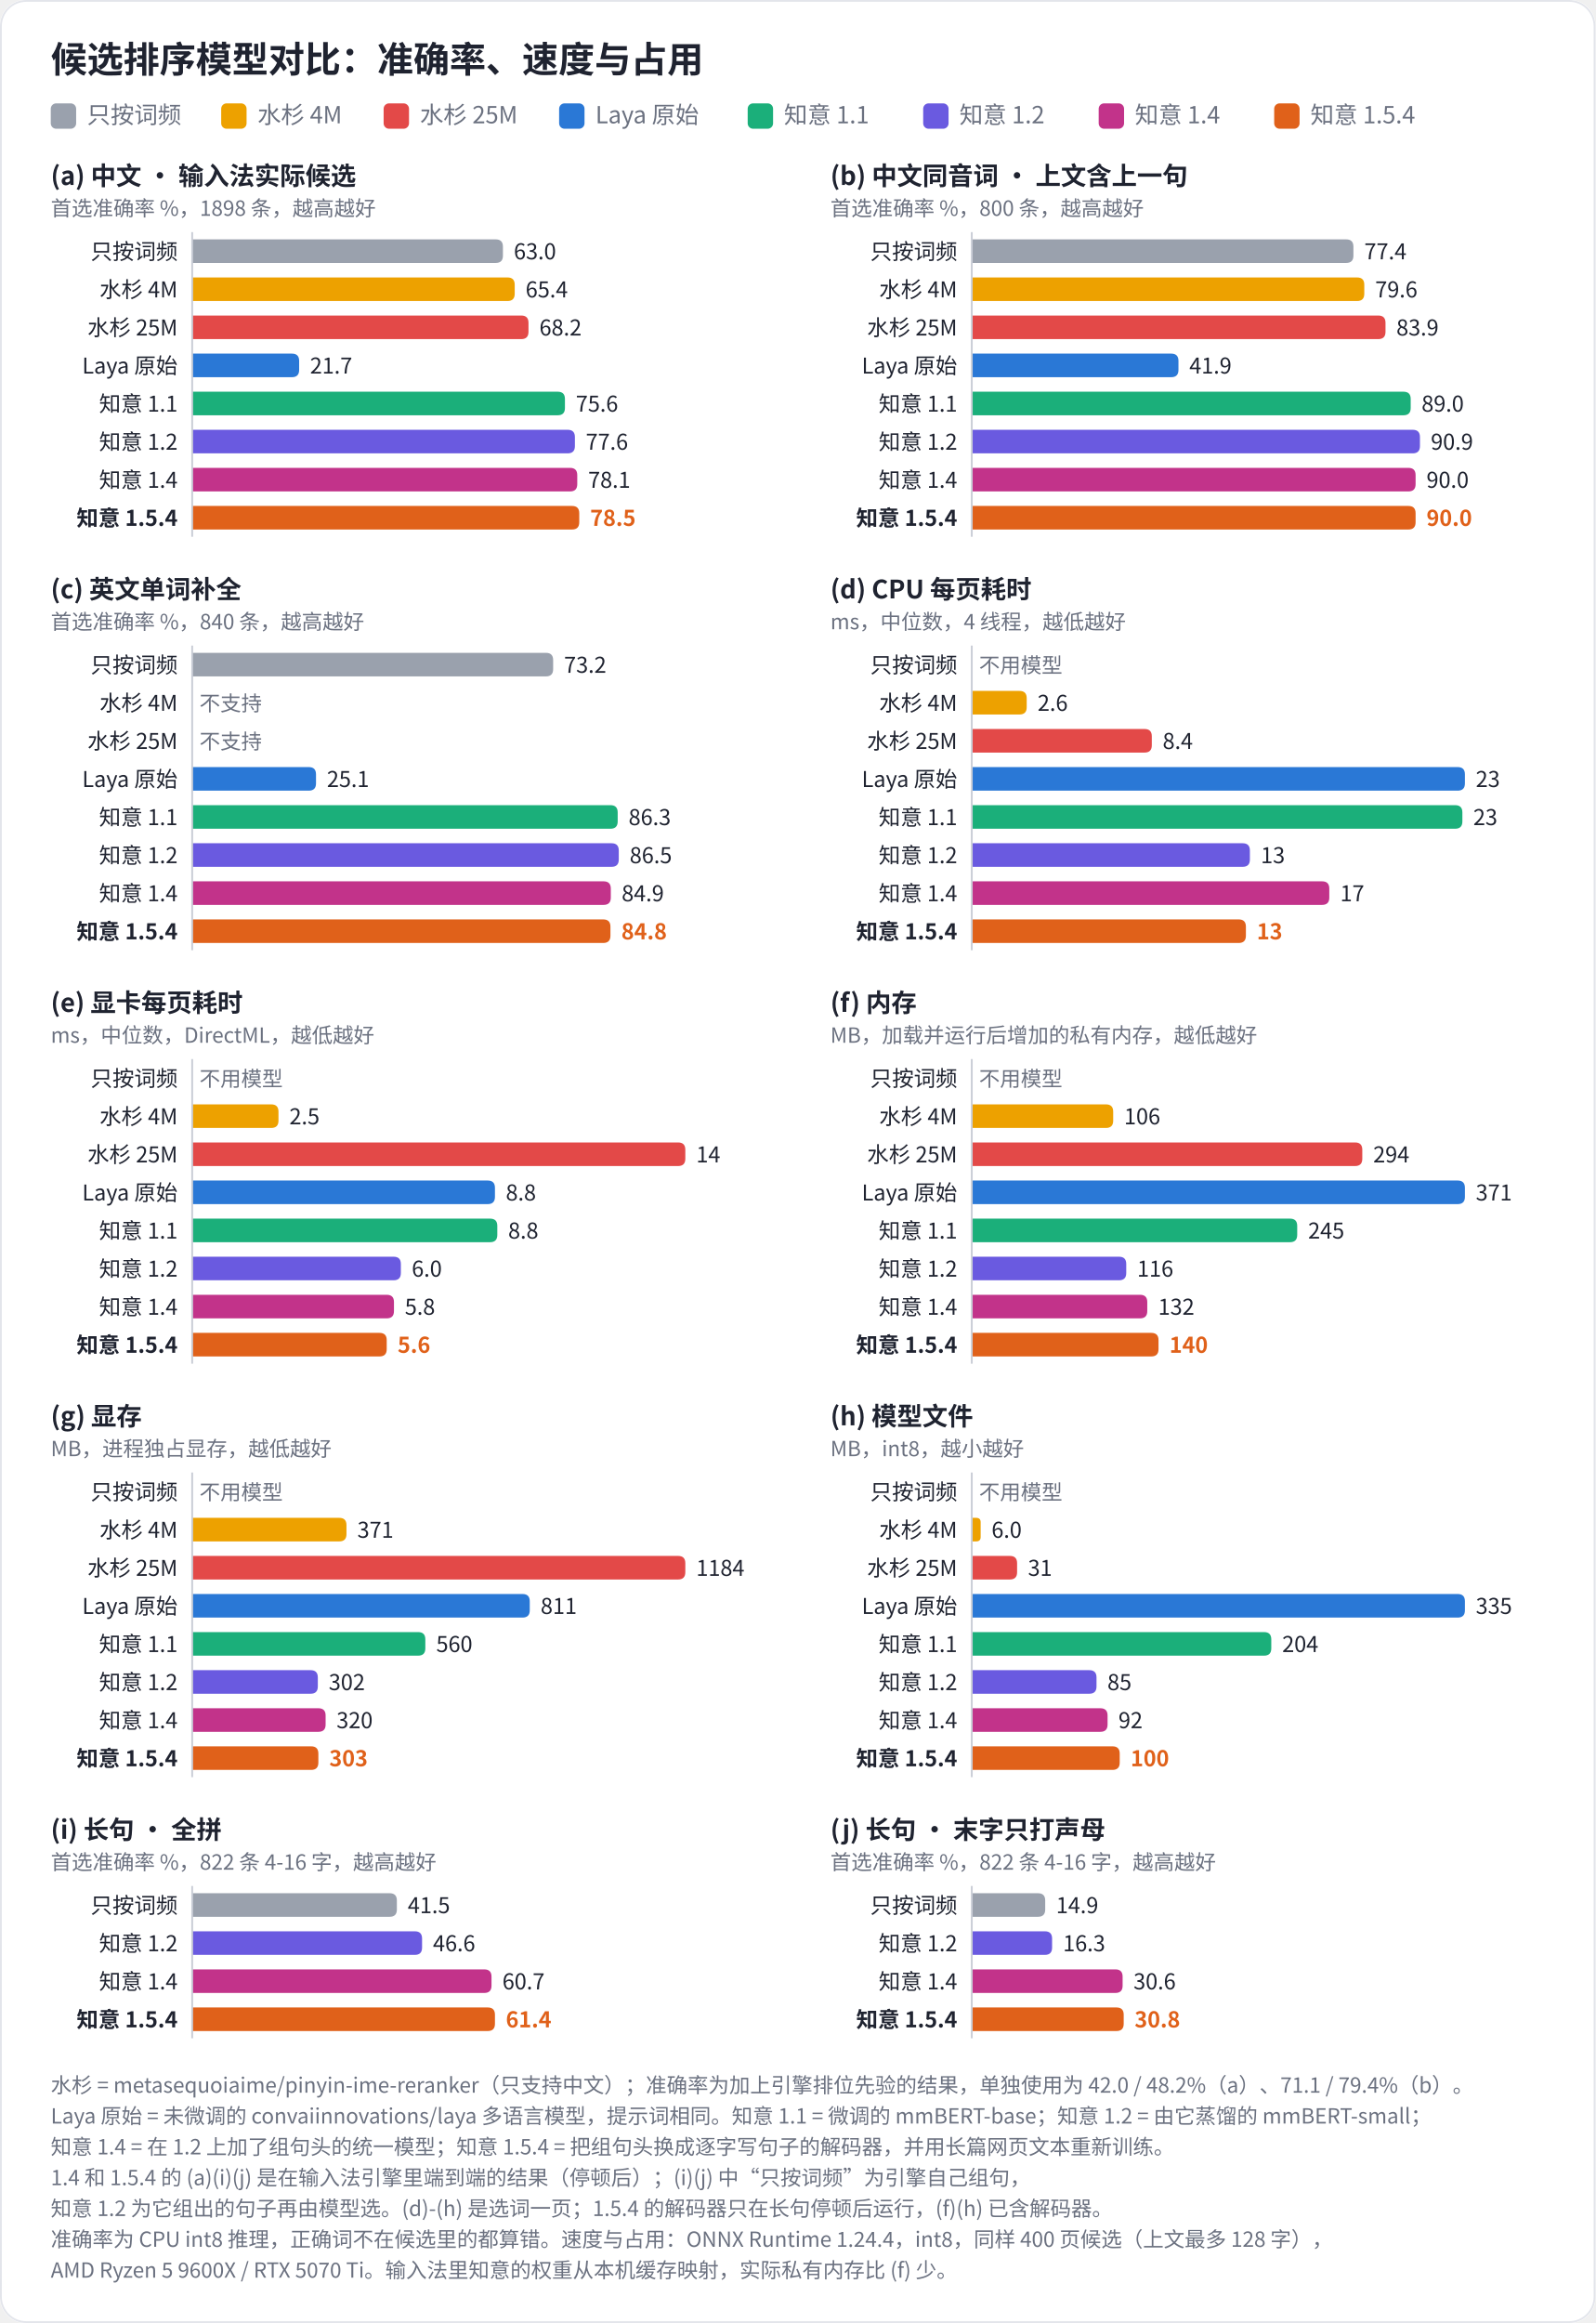
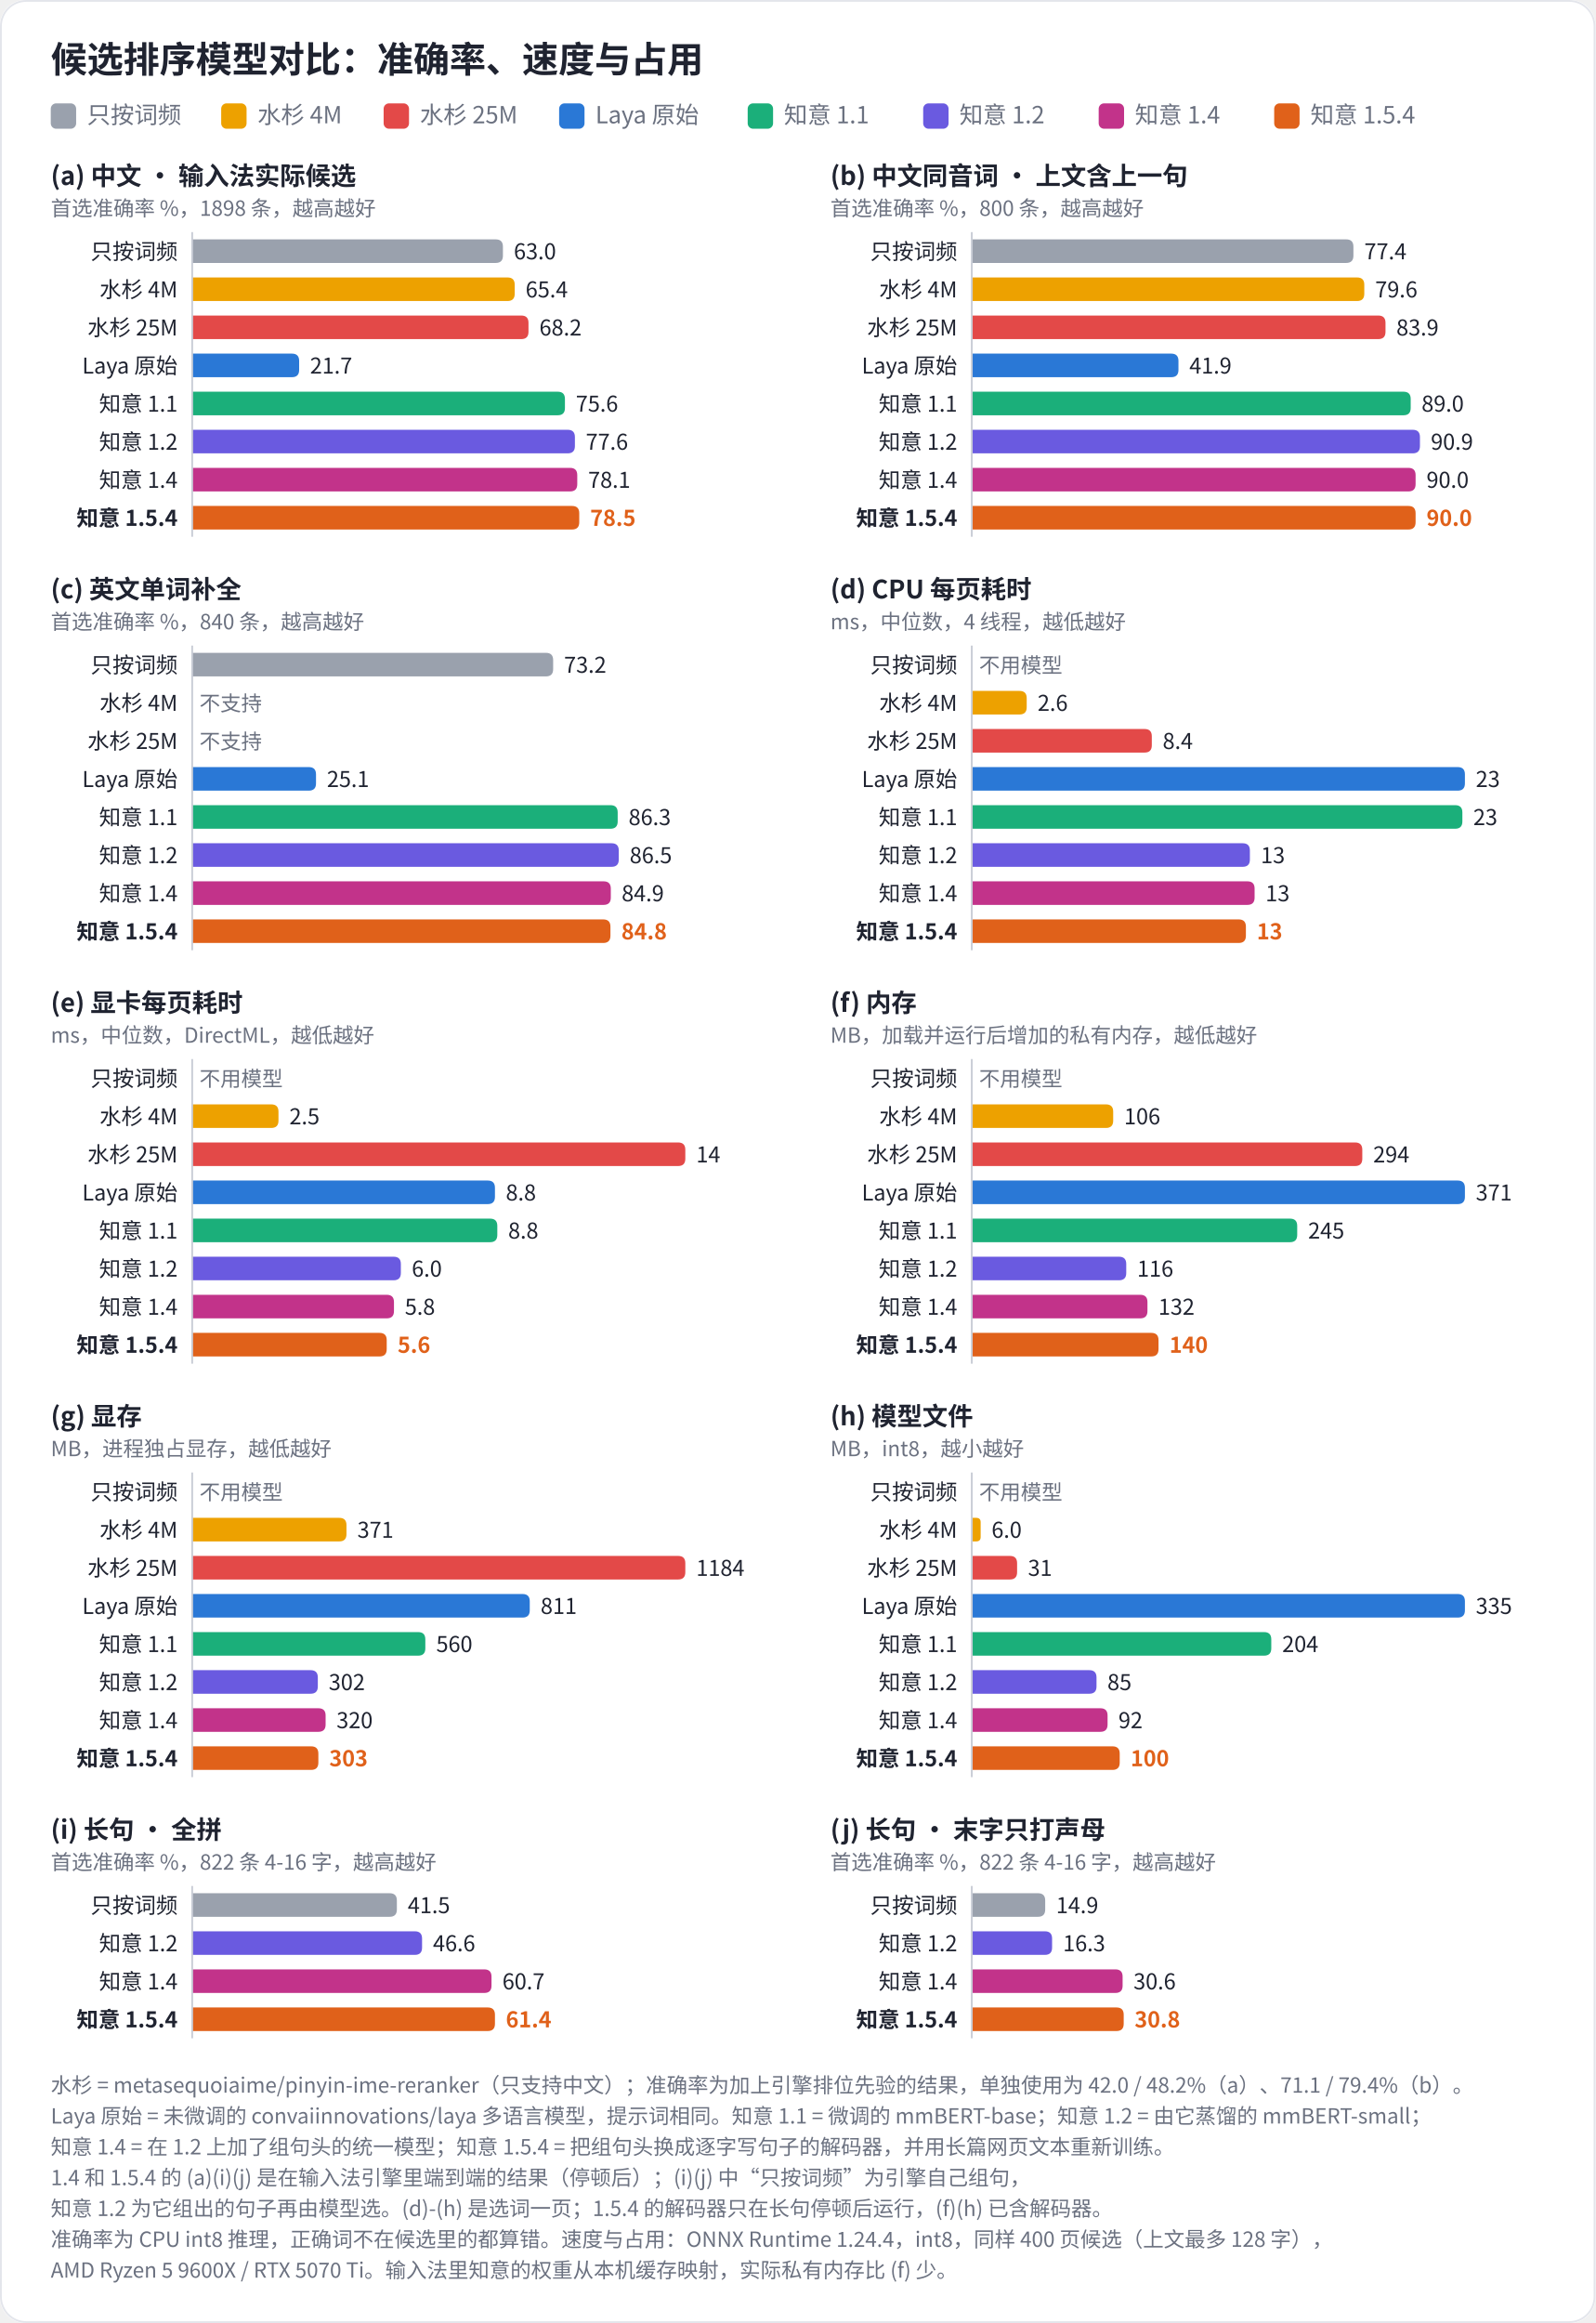
<svg xmlns="http://www.w3.org/2000/svg" width="880" height="1281" viewBox="0 0 880 1281" font-family="'Microsoft YaHei','PingFang SC','Noto Sans CJK SC','Segoe UI',sans-serif">
  <rect width="880" height="1281" rx="14" fill="#FFFFFF" />
  <rect x="0.5" y="0.5" width="879" height="1280" rx="14" fill="none" stroke="#E3E5EB" />
  <text x="28" y="40" font-size="20" font-weight="700" fill="#1F2330">候选排序模型对比：准确率、速度与占用</text>
  <rect x="28" y="57" width="14" height="14" rx="3" fill="#9AA1AD" />
  <text x="48" y="68" font-size="13" fill="#6B7180">只按词频</text>
  <rect x="122" y="57" width="14" height="14" rx="3" fill="#EDA100" />
  <text x="142" y="68" font-size="13" fill="#6B7180">水杉 4M</text>
  <rect x="211.6" y="57" width="14" height="14" rx="3" fill="#E34948" />
  <text x="231.6" y="68" font-size="13" fill="#6B7180">水杉 25M</text>
  <rect x="308.4" y="57" width="14" height="14" rx="3" fill="#2A78D6" />
  <text x="328.4" y="68" font-size="13" fill="#6B7180">Laya 原始</text>
  <rect x="412.4" y="57" width="14" height="14" rx="3" fill="#1BAF7A" />
  <text x="432.4" y="68" font-size="13" fill="#6B7180">知意 1.1</text>
  <rect x="509.2" y="57" width="14" height="14" rx="3" fill="#6A5AE0" />
  <text x="529.2" y="68" font-size="13" fill="#6B7180">知意 1.2</text>
  <rect x="606.0" y="57" width="14" height="14" rx="3" fill="#C2338A" />
  <text x="626.0" y="68" font-size="13" fill="#6B7180">知意 1.4</text>
  <rect x="702.8" y="57" width="14" height="14" rx="3" fill="#E0611A" />
  <text x="722.8" y="68" font-size="13" fill="#6B7180">知意 1.5.4</text>
  <text x="28" y="102" font-size="14" font-weight="700" fill="#1F2330">(a) 中文 · 输入法实际候选</text>
  <text x="28" y="119" font-size="11.5" fill="#6B7180">首选准确率 %，1898 条，越高越好</text>
  <text x="98" y="143" font-size="12" text-anchor="end" font-weight="400" fill="#1F2330">只按词频</text>
  <path d="M106,132 H273.4 Q277.4,132 277.4,136.0 V141.0 Q277.4,145 273.4,145 H106 Z" fill="#9AA1AD" />
  <text x="283.4" y="143" font-size="12" font-weight="400" fill="#1F2330">63.0</text>
  <text x="98" y="164" font-size="12" text-anchor="end" font-weight="400" fill="#1F2330">水杉 4M</text>
  <path d="M106,153 H279.9 Q283.9,153 283.9,157.0 V162.0 Q283.9,166 279.9,166 H106 Z" fill="#EDA100" />
  <text x="289.9" y="164" font-size="12" font-weight="400" fill="#1F2330">65.4</text>
  <text x="98" y="185" font-size="12" text-anchor="end" font-weight="400" fill="#1F2330">水杉 25M</text>
  <path d="M106,174 H287.5 Q291.5,174 291.5,178.0 V183.0 Q291.5,187 287.5,187 H106 Z" fill="#E34948" />
  <text x="297.5" y="185" font-size="12" font-weight="400" fill="#1F2330">68.2</text>
  <text x="98" y="206" font-size="12" text-anchor="end" font-weight="400" fill="#1F2330">Laya 原始</text>
  <path d="M106,195 H161.0 Q165.0,195 165.0,199.0 V204.0 Q165.0,208 161.0,208 H106 Z" fill="#2A78D6" />
  <text x="171.0" y="206" font-size="12" font-weight="400" fill="#1F2330">21.7</text>
  <text x="98" y="227" font-size="12" text-anchor="end" font-weight="400" fill="#1F2330">知意 1.1</text>
  <path d="M106,216 H307.6 Q311.6,216 311.6,220.0 V225.0 Q311.6,229 307.6,229 H106 Z" fill="#1BAF7A" />
  <text x="317.6" y="227" font-size="12" font-weight="400" fill="#1F2330">75.6</text>
  <text x="98" y="248" font-size="12" text-anchor="end" font-weight="400" fill="#1F2330">知意 1.2</text>
  <path d="M106,237 H313.1 Q317.1,237 317.1,241.0 V246.0 Q317.1,250 313.1,250 H106 Z" fill="#6A5AE0" />
  <text x="323.1" y="248" font-size="12" font-weight="400" fill="#1F2330">77.6</text>
  <text x="98" y="269" font-size="12" text-anchor="end" font-weight="400" fill="#1F2330">知意 1.4</text>
  <path d="M106,258 H314.4 Q318.4,258 318.4,262.0 V267.0 Q318.4,271 314.4,271 H106 Z" fill="#C2338A" />
  <text x="324.4" y="269" font-size="12" font-weight="400" fill="#1F2330">78.1</text>
  <text x="98" y="290" font-size="12" text-anchor="end" font-weight="700" fill="#1F2330">知意 1.5.4</text>
  <path d="M106,279 H315.5 Q319.5,279 319.5,283.0 V288.0 Q319.5,292 315.5,292 H106 Z" fill="#E0611A" />
  <text x="325.5" y="290" font-size="12" font-weight="700" fill="#E0611A">78.5</text>
  <line x1="106" y1="128" x2="106" y2="296" stroke="#C9CDD6" />
  <text x="458" y="102" font-size="14" font-weight="700" fill="#1F2330">(b) 中文同音词 · 上文含上一句</text>
  <text x="458" y="119" font-size="11.5" fill="#6B7180">首选准确率 %，800 条，越高越好</text>
  <text x="528" y="143" font-size="12" text-anchor="end" font-weight="400" fill="#1F2330">只按词频</text>
  <path d="M536,132 H742.5 Q746.5,132 746.5,136.0 V141.0 Q746.5,145 742.5,145 H536 Z" fill="#9AA1AD" />
  <text x="752.5" y="143" font-size="12" font-weight="400" fill="#1F2330">77.4</text>
  <text x="528" y="164" font-size="12" text-anchor="end" font-weight="400" fill="#1F2330">水杉 4M</text>
  <path d="M536,153 H748.5 Q752.5,153 752.5,157.0 V162.0 Q752.5,166 748.5,166 H536 Z" fill="#EDA100" />
  <text x="758.5" y="164" font-size="12" font-weight="400" fill="#1F2330">79.6</text>
  <text x="528" y="185" font-size="12" text-anchor="end" font-weight="400" fill="#1F2330">水杉 25M</text>
  <path d="M536,174 H760.2 Q764.2,174 764.2,178.0 V183.0 Q764.2,187 760.2,187 H536 Z" fill="#E34948" />
  <text x="770.2" y="185" font-size="12" font-weight="400" fill="#1F2330">83.9</text>
  <text x="528" y="206" font-size="12" text-anchor="end" font-weight="400" fill="#1F2330">Laya 原始</text>
  <path d="M536,195 H646.0 Q650.0,195 650.0,199.0 V204.0 Q650.0,208 646.0,208 H536 Z" fill="#2A78D6" />
  <text x="656.0" y="206" font-size="12" font-weight="400" fill="#1F2330">41.9</text>
  <text x="528" y="227" font-size="12" text-anchor="end" font-weight="400" fill="#1F2330">知意 1.1</text>
  <path d="M536,216 H774.1 Q778.1,216 778.1,220.0 V225.0 Q778.1,229 774.1,229 H536 Z" fill="#1BAF7A" />
  <text x="784.1" y="227" font-size="12" font-weight="400" fill="#1F2330">89.0</text>
  <text x="528" y="248" font-size="12" text-anchor="end" font-weight="400" fill="#1F2330">知意 1.2</text>
  <path d="M536,237 H779.2 Q783.2,237 783.2,241.0 V246.0 Q783.2,250 779.2,250 H536 Z" fill="#6A5AE0" />
  <text x="789.2" y="248" font-size="12" font-weight="400" fill="#1F2330">90.9</text>
  <text x="528" y="269" font-size="12" text-anchor="end" font-weight="400" fill="#1F2330">知意 1.4</text>
  <path d="M536,258 H776.8 Q780.8,258 780.8,262.0 V267.0 Q780.8,271 776.8,271 H536 Z" fill="#C2338A" />
  <text x="786.8" y="269" font-size="12" font-weight="400" fill="#1F2330">90.0</text>
  <text x="528" y="290" font-size="12" text-anchor="end" font-weight="700" fill="#1F2330">知意 1.5.4</text>
  <path d="M536,279 H776.8 Q780.8,279 780.8,283.0 V288.0 Q780.8,292 776.8,292 H536 Z" fill="#E0611A" />
  <text x="786.8" y="290" font-size="12" font-weight="700" fill="#E0611A">90.0</text>
  <line x1="536" y1="128" x2="536" y2="296" stroke="#C9CDD6" />
  <text x="28" y="330" font-size="14" font-weight="700" fill="#1F2330">(c) 英文单词补全</text>
  <text x="28" y="347" font-size="11.5" fill="#6B7180">首选准确率 %，840 条，越高越好</text>
  <text x="98" y="371" font-size="12" text-anchor="end" font-weight="400" fill="#1F2330">只按词频</text>
  <path d="M106,360 H301.1 Q305.1,360 305.1,364.0 V369.0 Q305.1,373 301.1,373 H106 Z" fill="#9AA1AD" />
  <text x="311.1" y="371" font-size="12" font-weight="400" fill="#1F2330">73.2</text>
  <text x="98" y="392" font-size="12" text-anchor="end" font-weight="400" fill="#1F2330">水杉 4M</text>
  <text x="110" y="392" font-size="11.5" fill="#6B7180">不支持</text>
  <text x="98" y="413" font-size="12" text-anchor="end" font-weight="400" fill="#1F2330">水杉 25M</text>
  <text x="110" y="413" font-size="11.5" fill="#6B7180">不支持</text>
  <text x="98" y="434" font-size="12" text-anchor="end" font-weight="400" fill="#1F2330">Laya 原始</text>
  <path d="M106,423 H170.3 Q174.3,423 174.3,427.0 V432.0 Q174.3,436 170.3,436 H106 Z" fill="#2A78D6" />
  <text x="180.3" y="434" font-size="12" font-weight="400" fill="#1F2330">25.1</text>
  <text x="98" y="455" font-size="12" text-anchor="end" font-weight="400" fill="#1F2330">知意 1.1</text>
  <path d="M106,444 H336.7 Q340.7,444 340.7,448.0 V453.0 Q340.7,457 336.7,457 H106 Z" fill="#1BAF7A" />
  <text x="346.7" y="455" font-size="12" font-weight="400" fill="#1F2330">86.3</text>
  <text x="98" y="476" font-size="12" text-anchor="end" font-weight="400" fill="#1F2330">知意 1.2</text>
  <path d="M106,465 H337.3 Q341.3,465 341.3,469.0 V474.0 Q341.3,478 337.3,478 H106 Z" fill="#6A5AE0" />
  <text x="347.3" y="476" font-size="12" font-weight="400" fill="#1F2330">86.5</text>
  <text x="98" y="497" font-size="12" text-anchor="end" font-weight="400" fill="#1F2330">知意 1.4</text>
  <path d="M106,486 H332.9 Q336.9,486 336.9,490.0 V495.0 Q336.9,499 332.9,499 H106 Z" fill="#C2338A" />
  <text x="342.9" y="497" font-size="12" font-weight="400" fill="#1F2330">84.9</text>
  <text x="98" y="518" font-size="12" text-anchor="end" font-weight="700" fill="#1F2330">知意 1.5.4</text>
  <path d="M106,507 H332.7 Q336.7,507 336.7,511.0 V516.0 Q336.7,520 332.7,520 H106 Z" fill="#E0611A" />
  <text x="342.7" y="518" font-size="12" font-weight="700" fill="#E0611A">84.8</text>
  <line x1="106" y1="356" x2="106" y2="524" stroke="#C9CDD6" />
  <text x="458" y="330" font-size="14" font-weight="700" fill="#1F2330">(d) CPU 每页耗时</text>
  <text x="458" y="347" font-size="11.5" fill="#6B7180">ms，中位数，4 线程，越低越好</text>
  <text x="528" y="371" font-size="12" text-anchor="end" font-weight="400" fill="#1F2330">只按词频</text>
  <text x="540" y="371" font-size="11.5" fill="#6B7180">不用模型</text>
  <text x="528" y="392" font-size="12" text-anchor="end" font-weight="400" fill="#1F2330">水杉 4M</text>
  <path d="M536,381 H562.3 Q566.3,381 566.3,385.0 V390.0 Q566.3,394 562.3,394 H536 Z" fill="#EDA100" />
  <text x="572.3" y="392" font-size="12" font-weight="400" fill="#1F2330">2.6</text>
  <text x="528" y="413" font-size="12" text-anchor="end" font-weight="400" fill="#1F2330">水杉 25M</text>
  <path d="M536,402 H631.3 Q635.3,402 635.3,406.0 V411.0 Q635.3,415 631.3,415 H536 Z" fill="#E34948" />
  <text x="641.3" y="413" font-size="12" font-weight="400" fill="#1F2330">8.4</text>
  <text x="528" y="434" font-size="12" text-anchor="end" font-weight="400" fill="#1F2330">Laya 原始</text>
  <path d="M536,423 H804.0 Q808.0,423 808.0,427.0 V432.0 Q808.0,436 804.0,436 H536 Z" fill="#2A78D6" />
  <text x="814.0" y="434" font-size="12" font-weight="400" fill="#1F2330">23</text>
  <text x="528" y="455" font-size="12" text-anchor="end" font-weight="400" fill="#1F2330">知意 1.1</text>
  <path d="M536,444 H802.6 Q806.6,444 806.6,448.0 V453.0 Q806.6,457 802.6,457 H536 Z" fill="#1BAF7A" />
  <text x="812.6" y="455" font-size="12" font-weight="400" fill="#1F2330">23</text>
  <text x="528" y="476" font-size="12" text-anchor="end" font-weight="400" fill="#1F2330">知意 1.2</text>
  <path d="M536,465 H685.4 Q689.4,465 689.4,469.0 V474.0 Q689.4,478 685.4,478 H536 Z" fill="#6A5AE0" />
  <text x="695.4" y="476" font-size="12" font-weight="400" fill="#1F2330">13</text>
  <text x="528" y="497" font-size="12" text-anchor="end" font-weight="400" fill="#1F2330">知意 1.4</text>
-   <path d="M536,486 H729.2 Q733.2,486 733.2,490.0 V495.0 Q733.2,499 729.2,499 H536 Z" fill="#C2338A" />
-   <text x="739.2" y="497" font-size="12" font-weight="400" fill="#1F2330">17</text>
+   <path d="M536,486 H688.0 Q692.0,486 692.0,490.0 V495.0 Q692.0,499 688.0,499 H536 Z" fill="#C2338A" />
+   <text x="698.0" y="497" font-size="12" font-weight="400" fill="#1F2330">13</text>
  <text x="528" y="518" font-size="12" text-anchor="end" font-weight="700" fill="#1F2330">知意 1.5.4</text>
  <path d="M536,507 H683.2 Q687.2,507 687.2,511.0 V516.0 Q687.2,520 683.2,520 H536 Z" fill="#E0611A" />
  <text x="693.2" y="518" font-size="12" font-weight="700" fill="#E0611A">13</text>
  <line x1="536" y1="356" x2="536" y2="524" stroke="#C9CDD6" />
  <text x="28" y="558" font-size="14" font-weight="700" fill="#1F2330">(e) 显卡每页耗时</text>
  <text x="28" y="575" font-size="11.5" fill="#6B7180">ms，中位数，DirectML，越低越好</text>
  <text x="98" y="599" font-size="12" text-anchor="end" font-weight="400" fill="#1F2330">只按词频</text>
  <text x="110" y="599" font-size="11.5" fill="#6B7180">不用模型</text>
  <text x="98" y="620" font-size="12" text-anchor="end" font-weight="400" fill="#1F2330">水杉 4M</text>
  <path d="M106,609 H149.6 Q153.6,609 153.6,613.0 V618.0 Q153.6,622 149.6,622 H106 Z" fill="#EDA100" />
  <text x="159.6" y="620" font-size="12" font-weight="400" fill="#1F2330">2.5</text>
  <text x="98" y="641" font-size="12" text-anchor="end" font-weight="400" fill="#1F2330">水杉 25M</text>
  <path d="M106,630 H374.0 Q378.0,630 378.0,634.0 V639.0 Q378.0,643 374.0,643 H106 Z" fill="#E34948" />
  <text x="384.0" y="641" font-size="12" font-weight="400" fill="#1F2330">14</text>
  <text x="98" y="662" font-size="12" text-anchor="end" font-weight="400" fill="#1F2330">Laya 原始</text>
  <path d="M106,651 H269.0 Q273.0,651 273.0,655.0 V660.0 Q273.0,664 269.0,664 H106 Z" fill="#2A78D6" />
  <text x="279.0" y="662" font-size="12" font-weight="400" fill="#1F2330">8.8</text>
  <text x="98" y="683" font-size="12" text-anchor="end" font-weight="400" fill="#1F2330">知意 1.1</text>
  <path d="M106,672 H270.3 Q274.3,672 274.3,676.0 V681.0 Q274.3,685 270.3,685 H106 Z" fill="#1BAF7A" />
  <text x="280.3" y="683" font-size="12" font-weight="400" fill="#1F2330">8.8</text>
  <text x="98" y="704" font-size="12" text-anchor="end" font-weight="400" fill="#1F2330">知意 1.2</text>
  <path d="M106,693 H217.1 Q221.1,693 221.1,697.0 V702.0 Q221.1,706 217.1,706 H106 Z" fill="#6A5AE0" />
  <text x="227.1" y="704" font-size="12" font-weight="400" fill="#1F2330">6.0</text>
  <text x="98" y="725" font-size="12" text-anchor="end" font-weight="400" fill="#1F2330">知意 1.4</text>
  <path d="M106,714 H213.3 Q217.3,714 217.3,718.0 V723.0 Q217.3,727 213.3,727 H106 Z" fill="#C2338A" />
  <text x="223.3" y="725" font-size="12" font-weight="400" fill="#1F2330">5.8</text>
  <text x="98" y="746" font-size="12" text-anchor="end" font-weight="700" fill="#1F2330">知意 1.5.4</text>
  <path d="M106,735 H209.3 Q213.3,735 213.3,739.0 V744.0 Q213.3,748 209.3,748 H106 Z" fill="#E0611A" />
  <text x="219.3" y="746" font-size="12" font-weight="700" fill="#E0611A">5.6</text>
  <line x1="106" y1="584" x2="106" y2="752" stroke="#C9CDD6" />
  <text x="458" y="558" font-size="14" font-weight="700" fill="#1F2330">(f) 内存</text>
  <text x="458" y="575" font-size="11.5" fill="#6B7180">MB，加载并运行后增加的私有内存，越低越好</text>
  <text x="528" y="599" font-size="12" text-anchor="end" font-weight="400" fill="#1F2330">只按词频</text>
  <text x="540" y="599" font-size="11.5" fill="#6B7180">不用模型</text>
  <text x="528" y="620" font-size="12" text-anchor="end" font-weight="400" fill="#1F2330">水杉 4M</text>
  <path d="M536,609 H610.0 Q614.0,609 614.0,613.0 V618.0 Q614.0,622 610.0,622 H536 Z" fill="#EDA100" />
  <text x="620.0" y="620" font-size="12" font-weight="400" fill="#1F2330">106</text>
  <text x="528" y="641" font-size="12" text-anchor="end" font-weight="400" fill="#1F2330">水杉 25M</text>
  <path d="M536,630 H747.4 Q751.4,630 751.4,634.0 V639.0 Q751.4,643 747.4,643 H536 Z" fill="#E34948" />
  <text x="757.4" y="641" font-size="12" font-weight="400" fill="#1F2330">294</text>
  <text x="528" y="662" font-size="12" text-anchor="end" font-weight="400" fill="#1F2330">Laya 原始</text>
  <path d="M536,651 H804.0 Q808.0,651 808.0,655.0 V660.0 Q808.0,664 804.0,664 H536 Z" fill="#2A78D6" />
  <text x="814.0" y="662" font-size="12" font-weight="400" fill="#1F2330">371</text>
  <text x="528" y="683" font-size="12" text-anchor="end" font-weight="400" fill="#1F2330">知意 1.1</text>
  <path d="M536,672 H711.5 Q715.5,672 715.5,676.0 V681.0 Q715.5,685 711.5,685 H536 Z" fill="#1BAF7A" />
  <text x="721.5" y="683" font-size="12" font-weight="400" fill="#1F2330">245</text>
  <text x="528" y="704" font-size="12" text-anchor="end" font-weight="400" fill="#1F2330">知意 1.2</text>
  <path d="M536,693 H617.2 Q621.2,693 621.2,697.0 V702.0 Q621.2,706 617.2,706 H536 Z" fill="#6A5AE0" />
  <text x="627.2" y="704" font-size="12" font-weight="400" fill="#1F2330">116</text>
  <text x="528" y="725" font-size="12" text-anchor="end" font-weight="400" fill="#1F2330">知意 1.4</text>
-   <path d="M536,714 H628.8 Q632.8,714 632.8,718.0 V723.0 Q632.8,727 628.8,727 H536 Z" fill="#C2338A" />
-   <text x="638.8" y="725" font-size="12" font-weight="400" fill="#1F2330">132</text>
+   <path d="M536,714 H628.9 Q632.9,714 632.9,718.0 V723.0 Q632.9,727 628.9,727 H536 Z" fill="#C2338A" />
+   <text x="638.9" y="725" font-size="12" font-weight="400" fill="#1F2330">132</text>
  <text x="528" y="746" font-size="12" text-anchor="end" font-weight="700" fill="#1F2330">知意 1.5.4</text>
  <path d="M536,735 H635.0 Q639.0,735 639.0,739.0 V744.0 Q639.0,748 635.0,748 H536 Z" fill="#E0611A" />
  <text x="645.0" y="746" font-size="12" font-weight="700" fill="#E0611A">140</text>
  <line x1="536" y1="584" x2="536" y2="752" stroke="#C9CDD6" />
  <text x="28" y="786" font-size="14" font-weight="700" fill="#1F2330">(g) 显存</text>
  <text x="28" y="803" font-size="11.5" fill="#6B7180">MB，进程独占显存，越低越好</text>
  <text x="98" y="827" font-size="12" text-anchor="end" font-weight="400" fill="#1F2330">只按词频</text>
  <text x="110" y="827" font-size="11.5" fill="#6B7180">不用模型</text>
  <text x="98" y="848" font-size="12" text-anchor="end" font-weight="400" fill="#1F2330">水杉 4M</text>
  <path d="M106,837 H187.1 Q191.1,837 191.1,841.0 V846.0 Q191.1,850 187.1,850 H106 Z" fill="#EDA100" />
  <text x="197.1" y="848" font-size="12" font-weight="400" fill="#1F2330">371</text>
  <text x="98" y="869" font-size="12" text-anchor="end" font-weight="400" fill="#1F2330">水杉 25M</text>
  <path d="M106,858 H374.0 Q378.0,858 378.0,862.0 V867.0 Q378.0,871 374.0,871 H106 Z" fill="#E34948" />
  <text x="384.0" y="869" font-size="12" font-weight="400" fill="#1F2330">1184</text>
  <text x="98" y="890" font-size="12" text-anchor="end" font-weight="400" fill="#1F2330">Laya 原始</text>
  <path d="M106,879 H288.2 Q292.2,879 292.2,883.0 V888.0 Q292.2,892 288.2,892 H106 Z" fill="#2A78D6" />
  <text x="298.2" y="890" font-size="12" font-weight="400" fill="#1F2330">811</text>
  <text x="98" y="911" font-size="12" text-anchor="end" font-weight="400" fill="#1F2330">知意 1.1</text>
  <path d="M106,900 H230.6 Q234.6,900 234.6,904.0 V909.0 Q234.6,913 230.6,913 H106 Z" fill="#1BAF7A" />
  <text x="240.6" y="911" font-size="12" font-weight="400" fill="#1F2330">560</text>
  <text x="98" y="932" font-size="12" text-anchor="end" font-weight="400" fill="#1F2330">知意 1.2</text>
  <path d="M106,921 H171.3 Q175.3,921 175.3,925.0 V930.0 Q175.3,934 171.3,934 H106 Z" fill="#6A5AE0" />
  <text x="181.3" y="932" font-size="12" font-weight="400" fill="#1F2330">302</text>
  <text x="98" y="953" font-size="12" text-anchor="end" font-weight="400" fill="#1F2330">知意 1.4</text>
  <path d="M106,942 H175.6 Q179.6,942 179.6,946.0 V951.0 Q179.6,955 175.6,955 H106 Z" fill="#C2338A" />
  <text x="185.6" y="953" font-size="12" font-weight="400" fill="#1F2330">320</text>
  <text x="98" y="974" font-size="12" text-anchor="end" font-weight="700" fill="#1F2330">知意 1.5.4</text>
  <path d="M106,963 H171.6 Q175.6,963 175.6,967.0 V972.0 Q175.6,976 171.6,976 H106 Z" fill="#E0611A" />
  <text x="181.6" y="974" font-size="12" font-weight="700" fill="#E0611A">303</text>
  <line x1="106" y1="812" x2="106" y2="980" stroke="#C9CDD6" />
  <text x="458" y="786" font-size="14" font-weight="700" fill="#1F2330">(h) 模型文件</text>
  <text x="458" y="803" font-size="11.5" fill="#6B7180">MB，int8，越小越好</text>
  <text x="528" y="827" font-size="12" text-anchor="end" font-weight="400" fill="#1F2330">只按词频</text>
  <text x="540" y="827" font-size="11.5" fill="#6B7180">不用模型</text>
  <text x="528" y="848" font-size="12" text-anchor="end" font-weight="400" fill="#1F2330">水杉 4M</text>
  <path d="M536,837 H538.4 Q540.9,837 540.9,839.4 V847.6 Q540.9,850 538.4,850 H536 Z" fill="#EDA100" />
  <text x="546.9" y="848" font-size="12" font-weight="400" fill="#1F2330">6.0</text>
  <text x="528" y="869" font-size="12" text-anchor="end" font-weight="400" fill="#1F2330">水杉 25M</text>
  <path d="M536,858 H557.0 Q561.0,858 561.0,862.0 V867.0 Q561.0,871 557.0,871 H536 Z" fill="#E34948" />
  <text x="567.0" y="869" font-size="12" font-weight="400" fill="#1F2330">31</text>
  <text x="528" y="890" font-size="12" text-anchor="end" font-weight="400" fill="#1F2330">Laya 原始</text>
  <path d="M536,879 H804.0 Q808.0,879 808.0,883.0 V888.0 Q808.0,892 804.0,892 H536 Z" fill="#2A78D6" />
  <text x="814.0" y="890" font-size="12" font-weight="400" fill="#1F2330">335</text>
  <text x="528" y="911" font-size="12" text-anchor="end" font-weight="400" fill="#1F2330">知意 1.1</text>
  <path d="M536,900 H697.2 Q701.2,900 701.2,904.0 V909.0 Q701.2,913 697.2,913 H536 Z" fill="#1BAF7A" />
  <text x="707.2" y="911" font-size="12" font-weight="400" fill="#1F2330">204</text>
  <text x="528" y="932" font-size="12" text-anchor="end" font-weight="400" fill="#1F2330">知意 1.2</text>
  <path d="M536,921 H600.8 Q604.8,921 604.8,925.0 V930.0 Q604.8,934 600.8,934 H536 Z" fill="#6A5AE0" />
  <text x="610.8" y="932" font-size="12" font-weight="400" fill="#1F2330">85</text>
  <text x="528" y="953" font-size="12" text-anchor="end" font-weight="400" fill="#1F2330">知意 1.4</text>
  <path d="M536,942 H606.9 Q610.9,942 610.9,946.0 V951.0 Q610.9,955 606.9,955 H536 Z" fill="#C2338A" />
  <text x="616.9" y="953" font-size="12" font-weight="400" fill="#1F2330">92</text>
  <text x="528" y="974" font-size="12" text-anchor="end" font-weight="700" fill="#1F2330">知意 1.5.4</text>
  <path d="M536,963 H613.6 Q617.6,963 617.6,967.0 V972.0 Q617.6,976 613.6,976 H536 Z" fill="#E0611A" />
  <text x="623.6" y="974" font-size="12" font-weight="700" fill="#E0611A">100</text>
  <line x1="536" y1="812" x2="536" y2="980" stroke="#C9CDD6" />
  <text x="28" y="1014" font-size="14" font-weight="700" fill="#1F2330">(i) 长句 · 全拼</text>
  <text x="28" y="1031" font-size="11.5" fill="#6B7180">首选准确率 %，822 条 4-16 字，越高越好</text>
  <text x="98" y="1055" font-size="12" text-anchor="end" font-weight="400" fill="#1F2330">只按词频</text>
  <path d="M106,1044 H214.9 Q218.9,1044 218.9,1048.0 V1053.0 Q218.9,1057 214.9,1057 H106 Z" fill="#9AA1AD" />
  <text x="224.9" y="1055" font-size="12" font-weight="400" fill="#1F2330">41.5</text>
  <text x="98" y="1076" font-size="12" text-anchor="end" font-weight="400" fill="#1F2330">知意 1.2</text>
  <path d="M106,1065 H228.8 Q232.8,1065 232.8,1069.0 V1074.0 Q232.8,1078 228.8,1078 H106 Z" fill="#6A5AE0" />
  <text x="238.8" y="1076" font-size="12" font-weight="400" fill="#1F2330">46.6</text>
  <text x="98" y="1097" font-size="12" text-anchor="end" font-weight="400" fill="#1F2330">知意 1.4</text>
  <path d="M106,1086 H267.1 Q271.1,1086 271.1,1090.0 V1095.0 Q271.1,1099 267.1,1099 H106 Z" fill="#C2338A" />
  <text x="277.1" y="1097" font-size="12" font-weight="400" fill="#1F2330">60.7</text>
  <text x="98" y="1118" font-size="12" text-anchor="end" font-weight="700" fill="#1F2330">知意 1.5.4</text>
  <path d="M106,1107 H269.0 Q273.0,1107 273.0,1111.0 V1116.0 Q273.0,1120 269.0,1120 H106 Z" fill="#E0611A" />
  <text x="279.0" y="1118" font-size="12" font-weight="700" fill="#E0611A">61.4</text>
  <line x1="106" y1="1040" x2="106" y2="1124" stroke="#C9CDD6" />
  <text x="458" y="1014" font-size="14" font-weight="700" fill="#1F2330">(j) 长句 · 末字只打声母</text>
  <text x="458" y="1031" font-size="11.5" fill="#6B7180">首选准确率 %，822 条 4-16 字，越高越好</text>
  <text x="528" y="1055" font-size="12" text-anchor="end" font-weight="400" fill="#1F2330">只按词频</text>
  <path d="M536,1044 H572.5 Q576.5,1044 576.5,1048.0 V1053.0 Q576.5,1057 572.5,1057 H536 Z" fill="#9AA1AD" />
  <text x="582.5" y="1055" font-size="12" font-weight="400" fill="#1F2330">14.9</text>
  <text x="528" y="1076" font-size="12" text-anchor="end" font-weight="400" fill="#1F2330">知意 1.2</text>
  <path d="M536,1065 H576.3 Q580.3,1065 580.3,1069.0 V1074.0 Q580.3,1078 576.3,1078 H536 Z" fill="#6A5AE0" />
  <text x="586.3" y="1076" font-size="12" font-weight="400" fill="#1F2330">16.3</text>
  <text x="528" y="1097" font-size="12" text-anchor="end" font-weight="400" fill="#1F2330">知意 1.4</text>
  <path d="M536,1086 H615.2 Q619.2,1086 619.2,1090.0 V1095.0 Q619.2,1099 615.2,1099 H536 Z" fill="#C2338A" />
  <text x="625.2" y="1097" font-size="12" font-weight="400" fill="#1F2330">30.6</text>
  <text x="528" y="1118" font-size="12" text-anchor="end" font-weight="700" fill="#1F2330">知意 1.5.4</text>
  <path d="M536,1107 H615.8 Q619.8,1107 619.8,1111.0 V1116.0 Q619.8,1120 615.8,1120 H536 Z" fill="#E0611A" />
  <text x="625.8" y="1118" font-size="12" font-weight="700" fill="#E0611A">30.8</text>
  <line x1="536" y1="1040" x2="536" y2="1124" stroke="#C9CDD6" />
  <text x="28" y="1154" font-size="11.5" fill="#6B7180">水杉 = metasequoiaime/pinyin-ime-reranker（只支持中文）；准确率为加上引擎排位先验的结果，单独使用为 42.0 / 48.2%（a）、71.1 / 79.4%（b）。</text>
  <text x="28" y="1171" font-size="11.5" fill="#6B7180">Laya 原始 = 未微调的 convaiinnovations/laya 多语言模型，提示词相同。知意 1.1 = 微调的 mmBERT-base；知意 1.2 = 由它蒸馏的 mmBERT-small；</text>
  <text x="28" y="1188" font-size="11.5" fill="#6B7180">知意 1.4 = 在 1.2 上加了组句头的统一模型；知意 1.5.4 = 把组句头换成逐字写句子的解码器，并用长篇网页文本重新训练。</text>
  <text x="28" y="1205" font-size="11.5" fill="#6B7180">1.4 和 1.5.4 的 (a)(i)(j) 是在输入法引擎里端到端的结果（停顿后）；(i)(j) 中“只按词频”为引擎自己组句，</text>
  <text x="28" y="1222" font-size="11.5" fill="#6B7180">知意 1.2 为它组出的句子再由模型选。(d)-(h) 是选词一页；1.5.4 的解码器只在长句停顿后运行，(f)(h) 已含解码器。</text>
  <text x="28" y="1239" font-size="11.5" fill="#6B7180">准确率为 CPU int8 推理，正确词不在候选里的都算错。速度与占用：ONNX Runtime 1.24.4，int8，同样 400 页候选（上文最多 128 字），</text>
  <text x="28" y="1256" font-size="11.5" fill="#6B7180">AMD Ryzen 5 9600X / RTX 5070 Ti。输入法里知意的权重从本机缓存映射，实际私有内存比 (f) 少。</text>
</svg>
